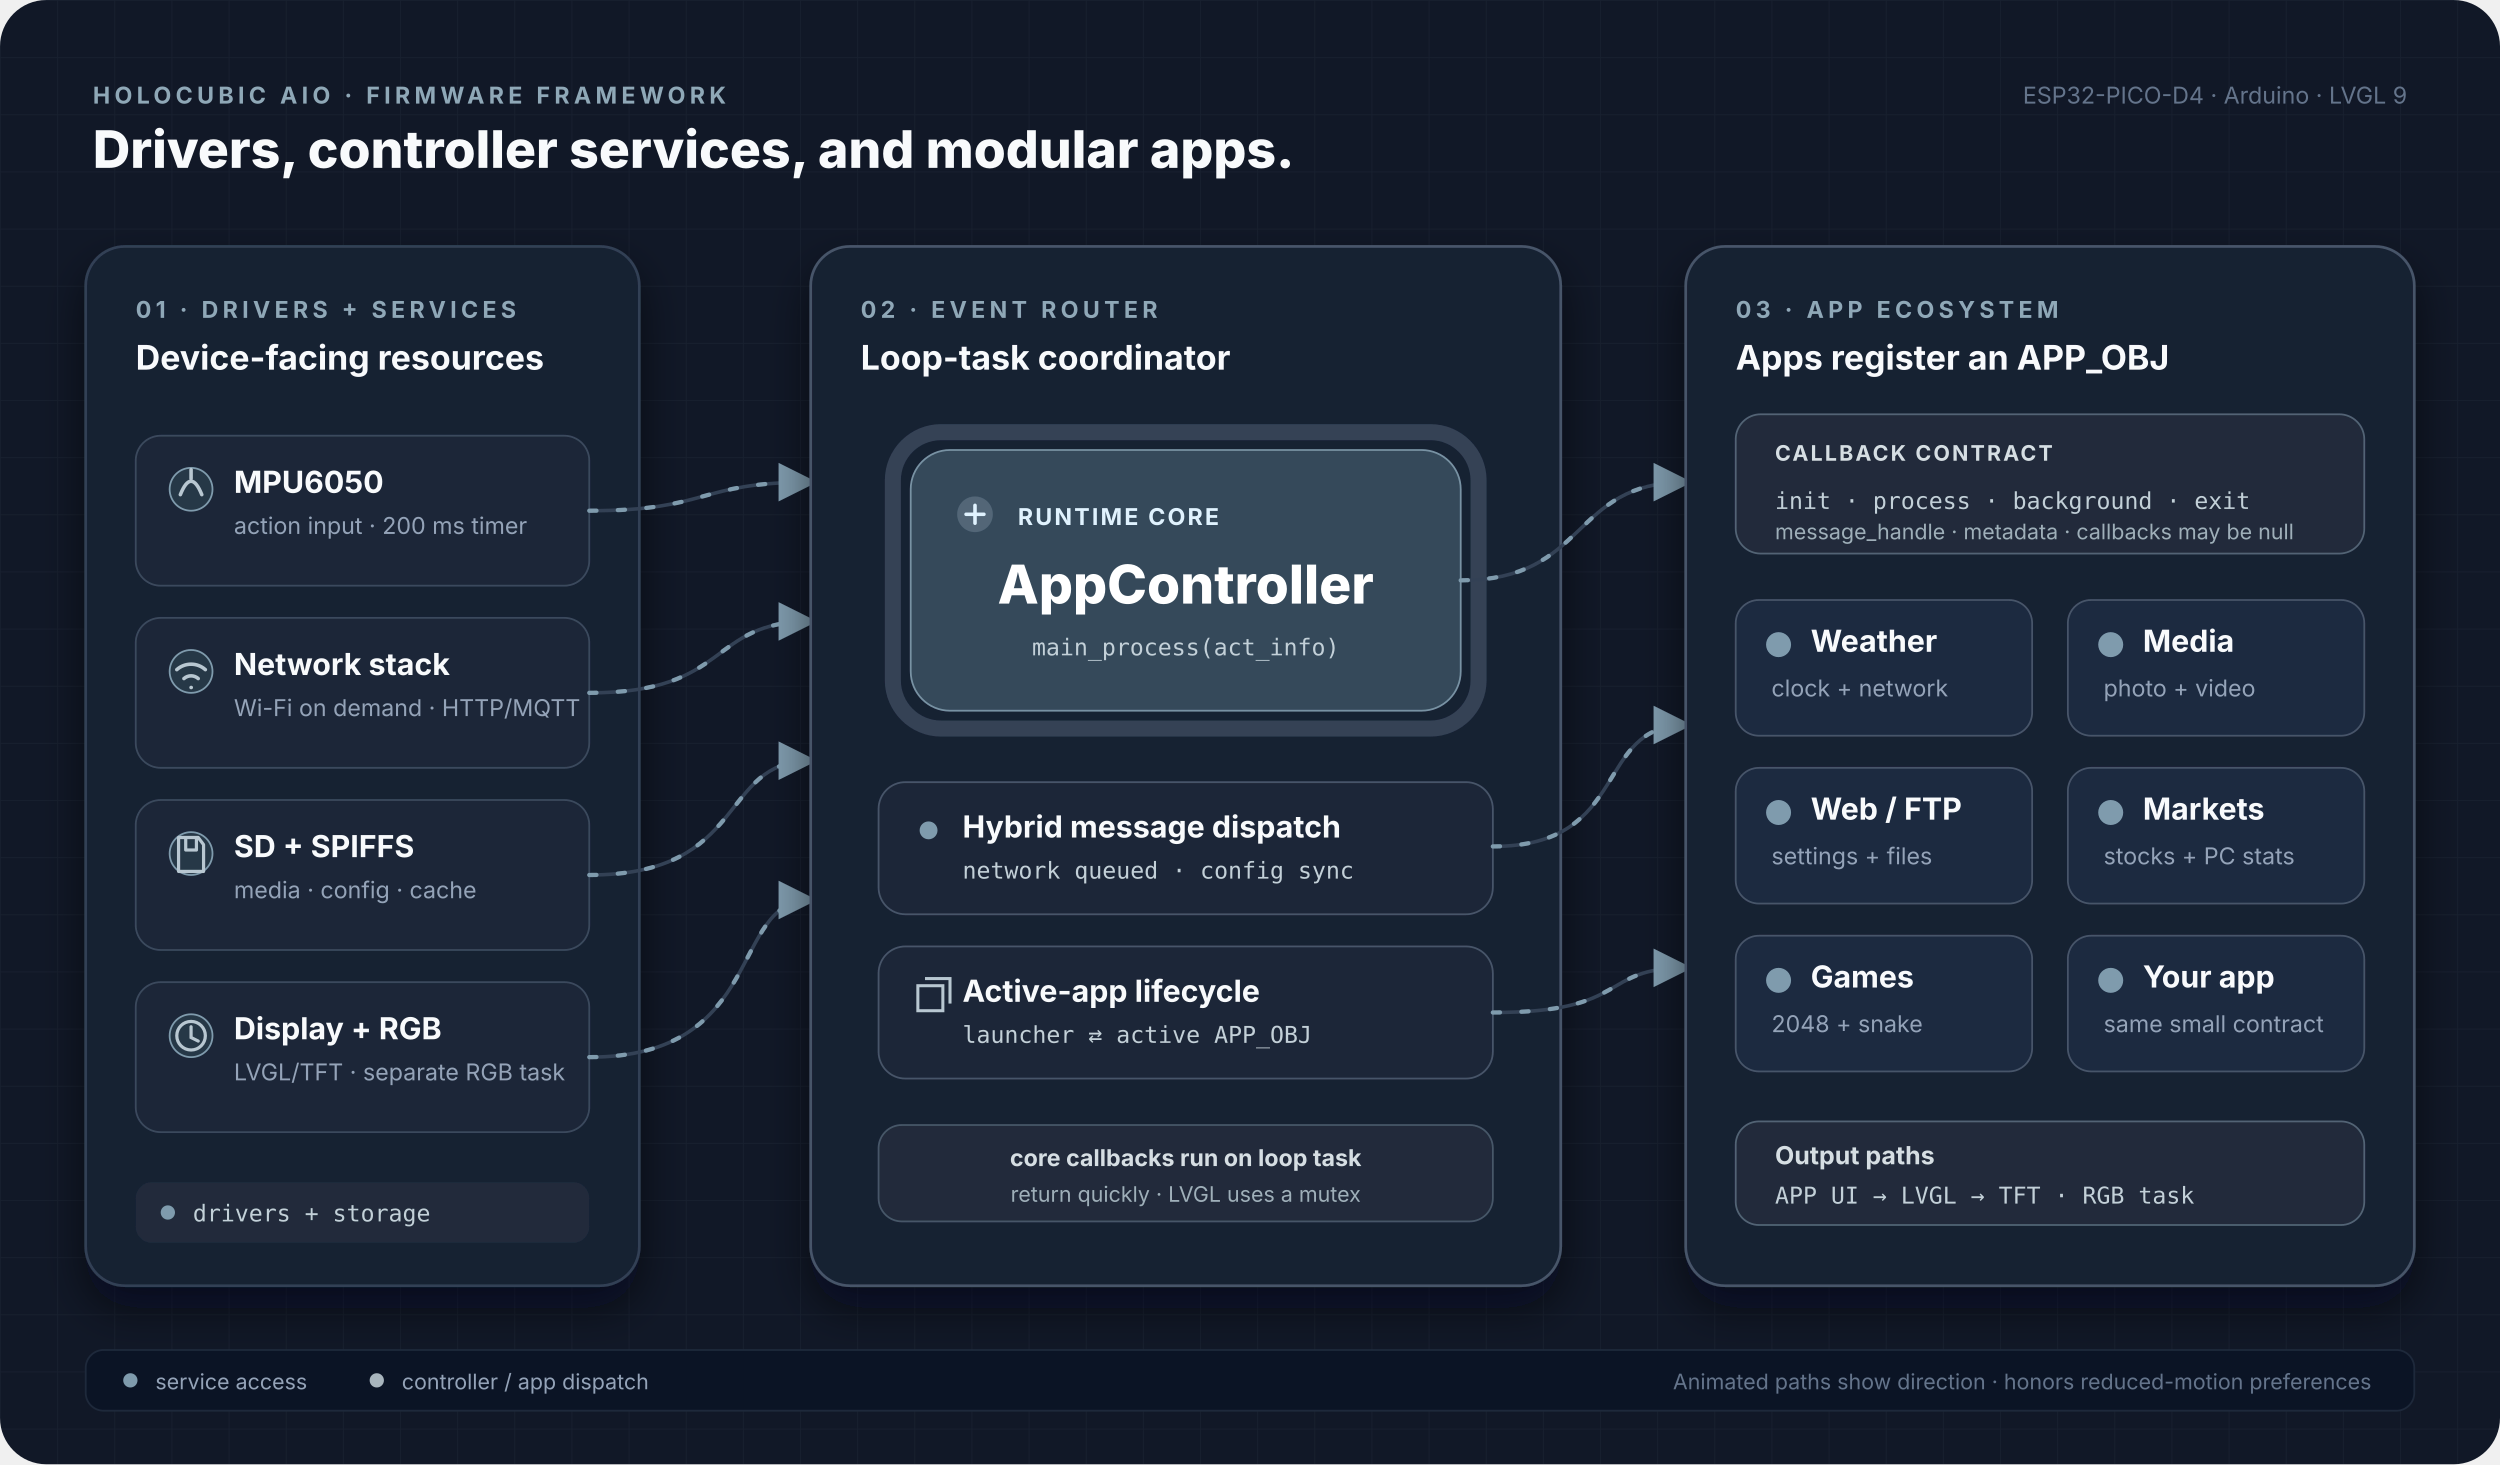
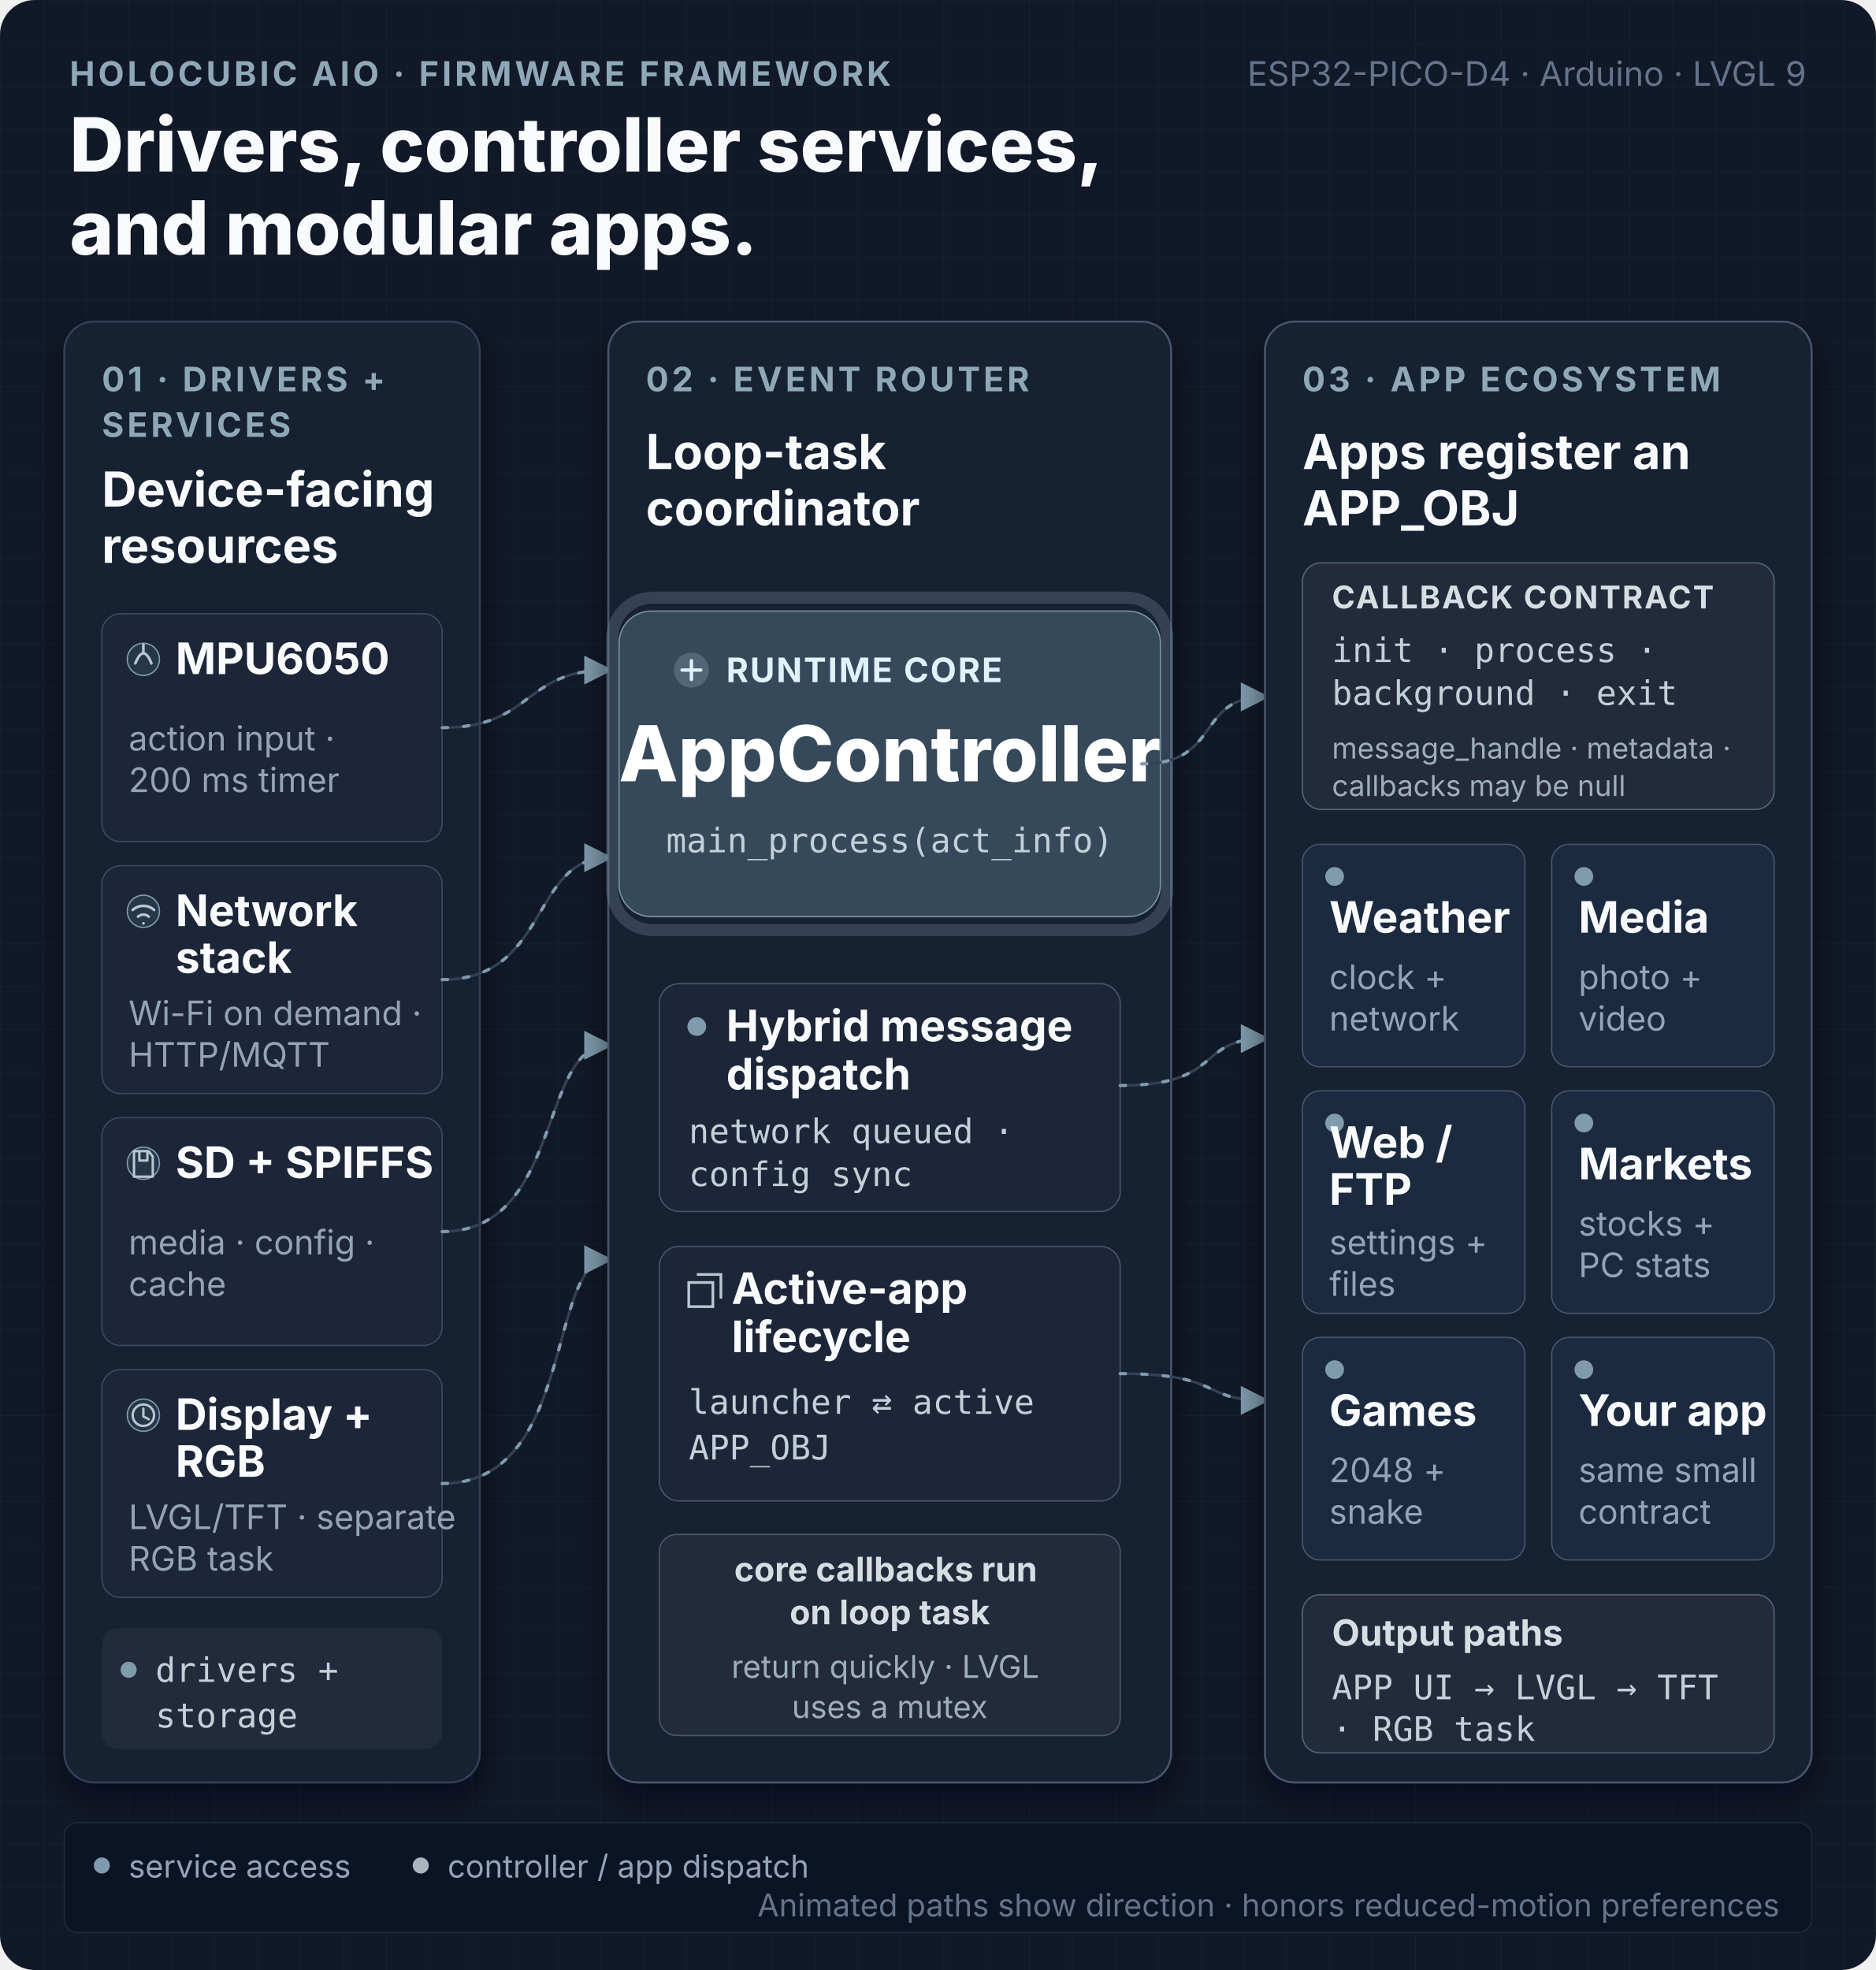
- <svg xmlns="http://www.w3.org/2000/svg" width="1400" height="820" viewBox="0 0 1400 820" role="img" aria-labelledby="title desc">
+ <svg xmlns="http://www.w3.org/2000/svg" width="1400" height="1470" viewBox="0 0 1400 1470" role="img" aria-labelledby="title desc">
  <defs>
    <pattern id="grid" width="32" height="32" patternUnits="userSpaceOnUse">
      <path d="M32 0H0V32" fill="none" stroke="#94a3b8" stroke-opacity=".055" />
    </pattern>
    <filter id="shadow" x="-30%" y="-30%" width="160%" height="170%">
      <feDropShadow dx="0" dy="12" stdDeviation="12" flood-color="#020617" flood-opacity=".55" />
    </filter>
    <marker id="arrowCyan" markerWidth="9" markerHeight="9" refX="7.5" refY="4.5" orient="auto">
      <path d="M0 0L9 4.5 0 9z" fill="#7f9bad" />
    </marker>
    <marker id="arrowViolet" markerWidth="9" markerHeight="9" refX="7.5" refY="4.5" orient="auto">
      <path d="M0 0L9 4.5 0 9z" fill="#7f9bad" />
    </marker>
    <style>
      text { font-family: Inter, "Segoe UI", Arial, sans-serif; }
-       .eyebrow { font-size: 13px; font-weight: 700; letter-spacing: 2.4px; }
-       .section-title { fill: #f8fafc; font-size: 19px; font-weight: 750; }
-       .label { fill: #f8fafc; font-size: 17px; font-weight: 650; }
-       .meta { fill: #94a3b8; font-size: 13px; }
-       .code { fill: #c3d0d8; font-family: "Cascadia Code", Consolas, monospace; font-size: 13px; }
+       .eyebrow { font-size: 25.2px; font-weight: 700; letter-spacing: 2.4px; }
+       .section-title { fill: #f8fafc; font-size: 36px; font-weight: 750; }
+       .label { fill: #f8fafc; font-size: 32.4px; font-weight: 650; }
+       .meta { fill: #94a3b8; font-size: 25.2px; }
+       .code { fill: #c3d0d8; font-family: "Cascadia Code", Consolas, monospace; font-size: 25.2px; }
      .rail { fill: none; stroke: #334155; stroke-width: 2; }
      .flow-cyan { fill: none; stroke: #7f9bad; stroke-width: 2.4; stroke-linecap: round; stroke-dasharray: 4 12; marker-end: url(#arrowCyan); animation: travel 1.5s linear infinite; }
      .flow-violet { fill: none; stroke: #7f9bad; stroke-width: 2.4; stroke-linecap: round; stroke-dasharray: 4 12; marker-end: url(#arrowViolet); animation: travel 1.5s linear infinite; }
      .core-ring { transform-box: fill-box; transform-origin: center; animation: breathe 2.8s ease-in-out infinite; }
      .status-dot { animation: blink 1.4s ease-in-out infinite; }
      .app-card &gt; rect { animation: appScan 8s ease-in-out infinite; }
      .app-card:nth-of-type(2) &gt; rect { animation-delay: -6.7s; }
      .app-card:nth-of-type(3) &gt; rect { animation-delay: -5.4s; }
      .app-card:nth-of-type(4) &gt; rect { animation-delay: -4.1s; }
      .app-card:nth-of-type(5) &gt; rect { animation-delay: -2.8s; }
      .app-card:nth-of-type(6) &gt; rect { animation-delay: -1.5s; }
      @keyframes travel { to { stroke-dashoffset: -32; } }
      @keyframes breathe { 0%,100% { opacity: .5; transform: scale(.96); } 50% { opacity: 1; transform: scale(1.04); } }
      @keyframes blink { 0%,100% { opacity: .35; } 50% { opacity: 1; } }
      @keyframes appScan { 0%,12% { stroke: #9ab0bd; stroke-width: 2; } 18%,100% { stroke: #475569; stroke-width: 1; } }
      @media (prefers-reduced-motion: reduce) {
        .flow-cyan, .flow-violet, .core-ring, .status-dot, .app-card { animation: none; }
      }
    </style>
  </defs>
-   <rect width="1400" height="820" rx="26" fill="#111827" />
-   <rect width="1400" height="820" rx="26" fill="url(#grid)" />
+   <rect width="1400" height="1470" rx="26" fill="#111827" />
+   <rect width="1400" height="1470" rx="26" fill="url(#grid)" />
  <g aria-label="Diagram heading">
-     <text x="52" y="58" fill="#8fa8b7" class="eyebrow">HOLOCUBIC AIO · FIRMWARE FRAMEWORK</text>
-     <text x="52" y="94" fill="#f8fafc" font-size="29" font-weight="760">Drivers, controller services, and modular apps.</text>
-     <text x="1348" y="58" text-anchor="end" fill="#64748b" font-size="13">ESP32-PICO-D4 · Arduino · LVGL 9</text>
+     <text x="52" y="64" fill="#8fa8b7" class="eyebrow">HOLOCUBIC AIO · FIRMWARE FRAMEWORK</text>
+     <text x="52" y="128" fill="#f8fafc" font-size="55.8" font-weight="760">
+       <tspan x="52">Drivers, controller services,</tspan>
+       <tspan x="52" dy="62">and modular apps.</tspan>
+     </text>
+     <text x="1348" y="64" text-anchor="end" fill="#64748b" font-size="25.2">ESP32-PICO-D4 · Arduino · LVGL 9</text>
  </g>
  <g filter="url(#shadow)" aria-label="Hardware and shared resources">
-     <rect x="48" y="138" width="310" height="582" rx="22" fill="#172033" stroke="#334155" stroke-width="1.5" />
-     <text x="76" y="178" fill="#8fa8b7" class="eyebrow">01 · DRIVERS + SERVICES</text>
-     <text x="76" y="207" class="section-title">Device-facing resources</text>
-     <g transform="translate(76 244)">
-       <rect width="254" height="84" rx="14" fill="#1d2738" stroke="#3b4a5d" />
-       <circle cx="31" cy="30" r="12" fill="#263746" stroke="#7f9bad" />
-       <path d="M25 33c4-10 8-10 12 0M31 19v5" fill="none" stroke="#b8c7d1" stroke-width="2" stroke-linecap="round" />
-       <text x="55" y="32" class="label">MPU6050</text>
-       <text x="55" y="55" class="meta">action input · 200 ms timer</text>
-     </g>
-     <g transform="translate(76 346)">
-       <rect width="254" height="84" rx="14" fill="#1d2738" stroke="#3b4a5d" />
-       <circle cx="31" cy="30" r="12" fill="#263746" stroke="#7f9bad" />
-       <path d="M23 29a12 12 0 0 1 16 0M27 34a6 6 0 0 1 8 0M31 39h.1" fill="none" stroke="#b8c7d1" stroke-width="2" stroke-linecap="round" />
-       <text x="55" y="32" class="label">Network stack</text>
-       <text x="55" y="55" class="meta">Wi-Fi on demand · HTTP/MQTT</text>
-     </g>
-     <g transform="translate(76 448)">
-       <rect width="254" height="84" rx="14" fill="#1d2738" stroke="#3b4a5d" />
-       <circle cx="31" cy="30" r="12" fill="#263746" stroke="#7f9bad" />
-       <path d="M25 21h10l3 4v15H24V21zM28 21v7h6v-7" fill="none" stroke="#b8c7d1" stroke-width="1.8" stroke-linejoin="round" />
-       <text x="55" y="32" class="label">SD + SPIFFS</text>
-       <text x="55" y="55" class="meta">media · config · cache</text>
-     </g>
-     <g transform="translate(76 550)">
-       <rect width="254" height="84" rx="14" fill="#1d2738" stroke="#3b4a5d" />
-       <circle cx="31" cy="30" r="12" fill="#263746" stroke="#7f9bad" />
-       <circle cx="31" cy="30" r="8" fill="none" stroke="#b8c7d1" stroke-width="1.8" />
-       <path d="M31 25v6l4 2" fill="none" stroke="#b8c7d1" stroke-width="1.8" stroke-linecap="round" />
-       <text x="55" y="32" class="label">Display + RGB</text>
-       <text x="55" y="55" class="meta">LVGL/TFT · separate RGB task</text>
-     </g>
-     <rect x="76" y="662" width="254" height="34" rx="9" fill="#202c3b" />
-     <circle class="status-dot" cx="94" cy="679" r="4" fill="#7f9bad" />
-     <text x="108" y="684" class="code">drivers + storage</text>
+     <rect x="48" y="240" width="310" height="1090" rx="22" fill="#172033" stroke="#334155" stroke-width="1.5" />
+     <text x="76" y="292" fill="#8fa8b7" class="eyebrow">
+       <tspan x="76">01 · DRIVERS +</tspan>
+       <tspan x="76" dy="34">SERVICES</tspan>
+     </text>
+     <text x="76" y="378" class="section-title">
+       <tspan x="76">Device-facing</tspan>
+       <tspan x="76" dy="42">resources</tspan>
+     </text>
+     <g transform="translate(76 458)">
+       <rect width="254" height="170" rx="14" fill="#1d2738" stroke="#3b4a5d" />
+       <circle cx="31" cy="34" r="12" fill="#263746" stroke="#7f9bad" />
+       <path d="M25 37c4-10 8-10 12 0M31 23v5" fill="none" stroke="#b8c7d1" stroke-width="2" stroke-linecap="round" />
+       <text x="55" y="45" class="label">MPU6050</text>
+       <text x="20" y="102" class="meta">
+         <tspan x="20">action input ·</tspan>
+         <tspan x="20" dy="31">200 ms timer</tspan>
+       </text>
+     </g>
+     <g transform="translate(76 646)">
+       <rect width="254" height="170" rx="14" fill="#1d2738" stroke="#3b4a5d" />
+       <circle cx="31" cy="34" r="12" fill="#263746" stroke="#7f9bad" />
+       <path d="M23 33a12 12 0 0 1 16 0M27 38a6 6 0 0 1 8 0M31 43h.1" fill="none" stroke="#b8c7d1" stroke-width="2" stroke-linecap="round" />
+       <text x="55" y="45" class="label">
+         <tspan x="55">Network</tspan>
+         <tspan x="55" dy="35">stack</tspan>
+       </text>
+       <text x="20" y="119" class="meta">
+         <tspan x="20">Wi-Fi on demand ·</tspan>
+         <tspan x="20" dy="31">HTTP/MQTT</tspan>
+       </text>
+     </g>
+     <g transform="translate(76 834)">
+       <rect width="254" height="170" rx="14" fill="#1d2738" stroke="#3b4a5d" />
+       <circle cx="31" cy="34" r="12" fill="#263746" stroke="#7f9bad" />
+       <path d="M25 25h10l3 4v15H24V25zM28 25v7h6v-7" fill="none" stroke="#b8c7d1" stroke-width="1.8" stroke-linejoin="round" />
+       <text x="55" y="45" class="label">SD + SPIFFS</text>
+       <text x="20" y="102" class="meta">
+         <tspan x="20">media · config ·</tspan>
+         <tspan x="20" dy="31">cache</tspan>
+       </text>
+     </g>
+     <g transform="translate(76 1022)">
+       <rect width="254" height="170" rx="14" fill="#1d2738" stroke="#3b4a5d" />
+       <circle cx="31" cy="34" r="12" fill="#263746" stroke="#7f9bad" />
+       <circle cx="31" cy="34" r="8" fill="none" stroke="#b8c7d1" stroke-width="1.8" />
+       <path d="M31 29v6l4 2" fill="none" stroke="#b8c7d1" stroke-width="1.8" stroke-linecap="round" />
+       <text x="55" y="45" class="label">
+         <tspan x="55">Display +</tspan>
+         <tspan x="55" dy="35">RGB</tspan>
+       </text>
+       <text x="20" y="119" class="meta">
+         <tspan x="20">LVGL/TFT · separate</tspan>
+         <tspan x="20" dy="31">RGB task</tspan>
+       </text>
+     </g>
+     <rect x="76" y="1215" width="254" height="90" rx="12" fill="#202c3b" />
+     <circle class="status-dot" cx="96" cy="1246" r="6" fill="#7f9bad" />
+     <text x="116" y="1255" class="code">
+       <tspan x="116">drivers +</tspan>
+       <tspan x="116" dy="34">storage</tspan>
+     </text>
  </g>
  <g aria-label="Animated resource flow">
-     <path class="rail" d="M330 286C398 286 390 270 454 270" />
-     <path class="flow-cyan" d="M330 286C398 286 390 270 454 270" />
-     <path class="rail" d="M330 388C410 388 396 348 454 348" />
-     <path class="flow-cyan" d="M330 388C410 388 396 348 454 348" style="animation-delay:-.35s" />
-     <path class="rail" d="M330 490C420 490 402 426 454 426" />
-     <path class="flow-cyan" d="M330 490C420 490 402 426 454 426" style="animation-delay:-.7s" />
-     <path class="rail" d="M330 592C430 592 408 504 454 504" />
-     <path class="flow-cyan" d="M330 592C430 592 408 504 454 504" style="animation-delay:-1.05s" />
+     <path class="rail" d="M330 543C398 543 390 500 454 500" />
+     <path class="flow-cyan" d="M330 543C398 543 390 500 454 500" />
+     <path class="rail" d="M330 731C410 731 396 640 454 640" />
+     <path class="flow-cyan" d="M330 731C410 731 396 640 454 640" style="animation-delay:-.35s" />
+     <path class="rail" d="M330 919C420 919 402 780 454 780" />
+     <path class="flow-cyan" d="M330 919C420 919 402 780 454 780" style="animation-delay:-.7s" />
+     <path class="rail" d="M330 1107C430 1107 408 940 454 940" />
+     <path class="flow-cyan" d="M330 1107C430 1107 408 940 454 940" style="animation-delay:-1.05s" />
  </g>
  <g filter="url(#shadow)" aria-label="AppController event router">
-     <rect x="454" y="138" width="420" height="582" rx="22" fill="#172033" stroke="#475569" stroke-width="1.5" />
-     <text x="482" y="178" fill="#8fa8b7" class="eyebrow">02 · EVENT ROUTER</text>
-     <text x="482" y="207" class="section-title">Loop-task coordinator</text>
+     <rect x="454" y="240" width="420" height="1090" rx="22" fill="#172033" stroke="#475569" stroke-width="1.5" />
+     <text x="482" y="292" fill="#8fa8b7" class="eyebrow">02 · EVENT ROUTER</text>
+     <text x="482" y="350" class="section-title">
+       <tspan x="482">Loop-task</tspan>
+       <tspan x="482" dy="42">coordinator</tspan>
+     </text>
    <g class="core-ring">
-       <rect x="500" y="242" width="328" height="166" rx="27" fill="none" stroke="#7f9bad" stroke-opacity=".28" stroke-width="9" />
-     </g>
-     <rect x="510" y="252" width="308" height="146" rx="22" fill="#34495a" stroke="#7892a3" />
-     <circle cx="546" cy="288" r="10" fill="#dbeafe" fill-opacity=".18" />
-     <path d="M541 288h10M546 283v10" stroke="#e0f2fe" stroke-width="2" stroke-linecap="round" />
-     <text x="570" y="294" fill="#e0f2fe" font-size="13" font-weight="700" letter-spacing="1.2">RUNTIME CORE</text>
-     <text x="664" y="338" text-anchor="middle" fill="#fff" font-size="30" font-weight="780">AppController</text>
-     <text x="664" y="367" text-anchor="middle" fill="#dbeafe" class="code">main_process(act_info)</text>
-     <g transform="translate(492 438)">
-       <rect width="344" height="74" rx="15" fill="#1d2738" stroke="#475569" />
-       <circle cx="28" cy="27" r="5" fill="#7f9bad" class="status-dot" />
-       <text x="47" y="31" class="label">Hybrid message dispatch</text>
-       <text x="47" y="54" class="code">network queued · config sync</text>
-     </g>
-     <g transform="translate(492 530)">
-       <rect width="344" height="74" rx="15" fill="#1d2738" stroke="#475569" />
-       <path d="M22 22h14v14H22zM26 18h14v14" fill="none" stroke="#b8c7d1" stroke-width="1.7" />
-       <text x="47" y="31" class="label">Active-app lifecycle</text>
-       <text x="47" y="54" class="code">launcher ⇄ active APP_OBJ</text>
-     </g>
-     <rect x="492" y="630" width="344" height="54" rx="13" fill="#202a3a" stroke="#526474" stroke-opacity=".8" />
-     <text x="664" y="653" text-anchor="middle" fill="#d6dee3" font-size="13" font-weight="650">core callbacks run on loop task</text>
-     <text x="664" y="673" text-anchor="middle" fill="#9fafb9" font-size="12">return quickly · LVGL uses a mutex</text>
+       <rect x="457" y="446" width="414" height="248" rx="30" fill="none" stroke="#7f9bad" stroke-opacity=".28" stroke-width="9" />
+     </g>
+     <rect x="462" y="456" width="404" height="228" rx="24" fill="#34495a" stroke="#7892a3" />
+     <circle cx="516" cy="500" r="13" fill="#dbeafe" fill-opacity=".18" />
+     <path d="M509 500h14M516 493v14" stroke="#e0f2fe" stroke-width="2.5" stroke-linecap="round" />
+     <text x="542" y="509" fill="#e0f2fe" font-size="25.2" font-weight="700" letter-spacing="1.2">RUNTIME CORE</text>
+     <text x="664" y="583" text-anchor="middle" fill="#fff" font-size="57.6" font-weight="780">AppController</text>
+     <text x="664" y="636" text-anchor="middle" fill="#dbeafe" class="code">main_process(act_info)</text>
+     <g transform="translate(492 734)">
+       <rect width="344" height="170" rx="15" fill="#1d2738" stroke="#475569" />
+       <circle cx="28" cy="32" r="7" fill="#7f9bad" class="status-dot" />
+       <text x="50" y="43" class="label">Hybrid message</text>
+       <text x="50" y="79" class="label">dispatch</text>
+       <text x="22" y="119" class="code">
+         <tspan x="22">network queued ·</tspan>
+         <tspan x="22" dy="32">config sync</tspan>
+       </text>
+     </g>
+     <g transform="translate(492 930)">
+       <rect width="344" height="190" rx="15" fill="#1d2738" stroke="#475569" />
+       <path d="M22 27h18v18H22zM28 21h18v18" fill="none" stroke="#b8c7d1" stroke-width="2" />
+       <text x="54" y="43" class="label">
+         <tspan x="54">Active-app</tspan>
+         <tspan x="54" dy="36">lifecycle</tspan>
+       </text>
+       <text x="22" y="125" class="code">
+         <tspan x="22">launcher ⇄ active</tspan>
+         <tspan x="22" dy="34">APP_OBJ</tspan>
+       </text>
+     </g>
+     <rect x="492" y="1145" width="344" height="150" rx="13" fill="#202a3a" stroke="#526474" stroke-opacity=".8" />
+     <text x="664" y="1180" text-anchor="middle" fill="#d6dee3" font-size="25.2" font-weight="650">
+       <tspan x="664">core callbacks run</tspan>
+       <tspan x="664" dy="32">on loop task</tspan>
+     </text>
+     <text x="664" y="1252" text-anchor="middle" fill="#9fafb9" font-size="23.4">
+       <tspan x="664">return quickly · LVGL</tspan>
+       <tspan x="664" dy="30">uses a mutex</tspan>
+     </text>
  </g>
  <g aria-label="Animated app dispatch flow">
-     <path class="rail" d="M818 325C890 325 879 270 944 270" />
-     <path class="flow-violet" d="M818 325C890 325 879 270 944 270" />
-     <path class="rail" d="M836 474C914 474 892 406 944 406" />
-     <path class="flow-violet" d="M836 474C914 474 892 406 944 406" style="animation-delay:-.55s" />
-     <path class="rail" d="M836 567C914 567 895 542 944 542" />
-     <path class="flow-violet" d="M836 567C914 567 895 542 944 542" style="animation-delay:-1.05s" />
+     <path class="rail" d="M852 570C912 570 892 520 944 520" />
+     <path class="flow-violet" d="M852 570C912 570 892 520 944 520" />
+     <path class="rail" d="M836 810C914 810 892 775 944 775" />
+     <path class="flow-violet" d="M836 810C914 810 892 775 944 775" style="animation-delay:-.55s" />
+     <path class="rail" d="M836 1025C914 1025 895 1045 944 1045" />
+     <path class="flow-violet" d="M836 1025C914 1025 895 1045 944 1045" style="animation-delay:-1.05s" />
  </g>
  <g filter="url(#shadow)" aria-label="APP_OBJ application ecosystem">
-     <rect x="944" y="138" width="408" height="582" rx="22" fill="#172033" stroke="#475569" stroke-width="1.5" />
-     <text x="972" y="178" fill="#8fa8b7" class="eyebrow">03 · APP ECOSYSTEM</text>
-     <text x="972" y="207" class="section-title">Apps register an APP_OBJ</text>
-     <rect x="972" y="232" width="352" height="78" rx="14" fill="#202a3a" stroke="#526474" />
-     <text x="994" y="258" fill="#d6dee3" font-size="12" font-weight="700" letter-spacing="1.2">CALLBACK CONTRACT</text>
-     <text x="994" y="285" class="code">init · process · background · exit</text>
-     <text x="994" y="302" fill="#9fafb9" font-size="12">message_handle · metadata · callbacks may be null</text>
-     <g class="app-card" transform="translate(972 336)">
-       <rect width="166" height="76" rx="13" fill="#1b2940" stroke="#475569" />
-       <circle cx="24" cy="25" r="7" fill="#7f9bad" />
-       <text x="42" y="29" class="label">Weather</text>
-       <text x="20" y="54" class="meta">clock + network</text>
-     </g>
-     <g class="app-card" transform="translate(1158 336)">
-       <rect width="166" height="76" rx="13" fill="#1b2940" stroke="#475569" />
-       <circle cx="24" cy="25" r="7" fill="#7f9bad" />
-       <text x="42" y="29" class="label">Media</text>
-       <text x="20" y="54" class="meta">photo + video</text>
-     </g>
-     <g class="app-card" transform="translate(972 430)">
-       <rect width="166" height="76" rx="13" fill="#1b2940" stroke="#475569" />
-       <circle cx="24" cy="25" r="7" fill="#7f9bad" />
-       <text x="42" y="29" class="label">Web / FTP</text>
-       <text x="20" y="54" class="meta">settings + files</text>
-     </g>
-     <g class="app-card" transform="translate(1158 430)">
-       <rect width="166" height="76" rx="13" fill="#1b2940" stroke="#475569" />
-       <circle cx="24" cy="25" r="7" fill="#7f9bad" />
-       <text x="42" y="29" class="label">Markets</text>
-       <text x="20" y="54" class="meta">stocks + PC stats</text>
-     </g>
-     <g class="app-card" transform="translate(972 524)">
-       <rect width="166" height="76" rx="13" fill="#1b2940" stroke="#475569" />
-       <circle cx="24" cy="25" r="7" fill="#7f9bad" />
-       <text x="42" y="29" class="label">Games</text>
-       <text x="20" y="54" class="meta">2048 + snake</text>
-     </g>
-     <g class="app-card" transform="translate(1158 524)">
-       <rect width="166" height="76" rx="13" fill="#1b2940" stroke="#475569" />
-       <circle cx="24" cy="25" r="7" fill="#7f9bad" />
-       <text x="42" y="29" class="label">Your app</text>
-       <text x="20" y="54" class="meta">same small contract</text>
-     </g>
-     <rect x="972" y="628" width="352" height="58" rx="13" fill="#202a3a" stroke="#526474" />
-     <text x="994" y="652" fill="#d6dee3" font-size="14" font-weight="700">Output paths</text>
-     <text x="994" y="674" class="code">APP UI → LVGL → TFT · RGB task</text>
+     <rect x="944" y="240" width="408" height="1090" rx="22" fill="#172033" stroke="#475569" stroke-width="1.5" />
+     <text x="972" y="292" fill="#8fa8b7" class="eyebrow">03 · APP ECOSYSTEM</text>
+     <text x="972" y="350" class="section-title">
+       <tspan x="972">Apps register an</tspan>
+       <tspan x="972" dy="42">APP_OBJ</tspan>
+     </text>
+     <rect x="972" y="420" width="352" height="184" rx="14" fill="#202a3a" stroke="#526474" />
+     <text x="994" y="454" fill="#d6dee3" font-size="23.4" font-weight="700" letter-spacing="1.2">CALLBACK CONTRACT</text>
+     <text x="994" y="494" class="code">
+       <tspan x="994">init · process ·</tspan>
+       <tspan x="994" dy="32">background · exit</tspan>
+     </text>
+     <text x="994" y="566" fill="#9fafb9" font-size="21.6">
+       <tspan x="994">message_handle · metadata ·</tspan>
+       <tspan x="994" dy="28">callbacks may be null</tspan>
+     </text>
+     <g class="app-card" transform="translate(972 630)">
+       <rect width="166" height="166" rx="13" fill="#1b2940" stroke="#475569" />
+       <circle cx="24" cy="24" r="7" fill="#7f9bad" />
+       <text x="20" y="66" class="label">Weather</text>
+       <text x="20" y="108" class="meta">
+         <tspan x="20">clock +</tspan>
+         <tspan x="20" dy="31">network</tspan>
+       </text>
+     </g>
+     <g class="app-card" transform="translate(1158 630)">
+       <rect width="166" height="166" rx="13" fill="#1b2940" stroke="#475569" />
+       <circle cx="24" cy="24" r="7" fill="#7f9bad" />
+       <text x="20" y="66" class="label">Media</text>
+       <text x="20" y="108" class="meta">
+         <tspan x="20">photo +</tspan>
+         <tspan x="20" dy="31">video</tspan>
+       </text>
+     </g>
+     <g class="app-card" transform="translate(972 814)">
+       <rect width="166" height="166" rx="13" fill="#1b2940" stroke="#475569" />
+       <circle cx="24" cy="24" r="7" fill="#7f9bad" />
+       <text x="20" y="50" class="label">
+         <tspan x="20">Web /</tspan>
+         <tspan x="20" dy="35">FTP</tspan>
+       </text>
+       <text x="20" y="122" class="meta">
+         <tspan x="20">settings +</tspan>
+         <tspan x="20" dy="31">files</tspan>
+       </text>
+     </g>
+     <g class="app-card" transform="translate(1158 814)">
+       <rect width="166" height="166" rx="13" fill="#1b2940" stroke="#475569" />
+       <circle cx="24" cy="24" r="7" fill="#7f9bad" />
+       <text x="20" y="66" class="label">Markets</text>
+       <text x="20" y="108" class="meta">
+         <tspan x="20">stocks +</tspan>
+         <tspan x="20" dy="31">PC stats</tspan>
+       </text>
+     </g>
+     <g class="app-card" transform="translate(972 998)">
+       <rect width="166" height="166" rx="13" fill="#1b2940" stroke="#475569" />
+       <circle cx="24" cy="24" r="7" fill="#7f9bad" />
+       <text x="20" y="66" class="label">Games</text>
+       <text x="20" y="108" class="meta">
+         <tspan x="20">2048 +</tspan>
+         <tspan x="20" dy="31">snake</tspan>
+       </text>
+     </g>
+     <g class="app-card" transform="translate(1158 998)">
+       <rect width="166" height="166" rx="13" fill="#1b2940" stroke="#475569" />
+       <circle cx="24" cy="24" r="7" fill="#7f9bad" />
+       <text x="20" y="66" class="label">Your app</text>
+       <text x="20" y="108" class="meta">
+         <tspan x="20">same small</tspan>
+         <tspan x="20" dy="31">contract</tspan>
+       </text>
+     </g>
+     <rect x="972" y="1190" width="352" height="118" rx="13" fill="#202a3a" stroke="#526474" />
+     <text x="994" y="1228" fill="#d6dee3" font-size="27" font-weight="700">Output paths</text>
+     <text x="994" y="1268" class="code">
+       <tspan x="994">APP UI → LVGL → TFT</tspan>
+       <tspan x="994" dy="31">· RGB task</tspan>
+     </text>
  </g>
  <g aria-label="Runtime legend">
-     <rect x="48" y="756" width="1304" height="34" rx="10" fill="#0b1425" stroke="#1e293b" />
-     <circle cx="73" cy="773" r="4" fill="#7f9bad" />
-     <text x="87" y="778" fill="#94a3b8" font-size="12">service access</text>
-     <circle cx="211" cy="773" r="4" fill="#a8b5bd" />
-     <text x="225" y="778" fill="#94a3b8" font-size="12">controller / app dispatch</text>
-     <text x="1328" y="778" text-anchor="end" fill="#64748b" font-size="12">Animated paths show direction · honors reduced-motion preferences</text>
+     <rect x="48" y="1360" width="1304" height="82" rx="10" fill="#0b1425" stroke="#1e293b" />
+     <circle cx="76" cy="1392" r="6" fill="#7f9bad" />
+     <text x="96" y="1401" fill="#94a3b8" font-size="23.4">service access</text>
+     <circle cx="314" cy="1392" r="6" fill="#a8b5bd" />
+     <text x="334" y="1401" fill="#94a3b8" font-size="23.4">controller / app dispatch</text>
+     <text x="1328" y="1430" text-anchor="end" fill="#64748b" font-size="23.4">Animated paths show direction · honors reduced-motion preferences</text>
  </g>
</svg>
